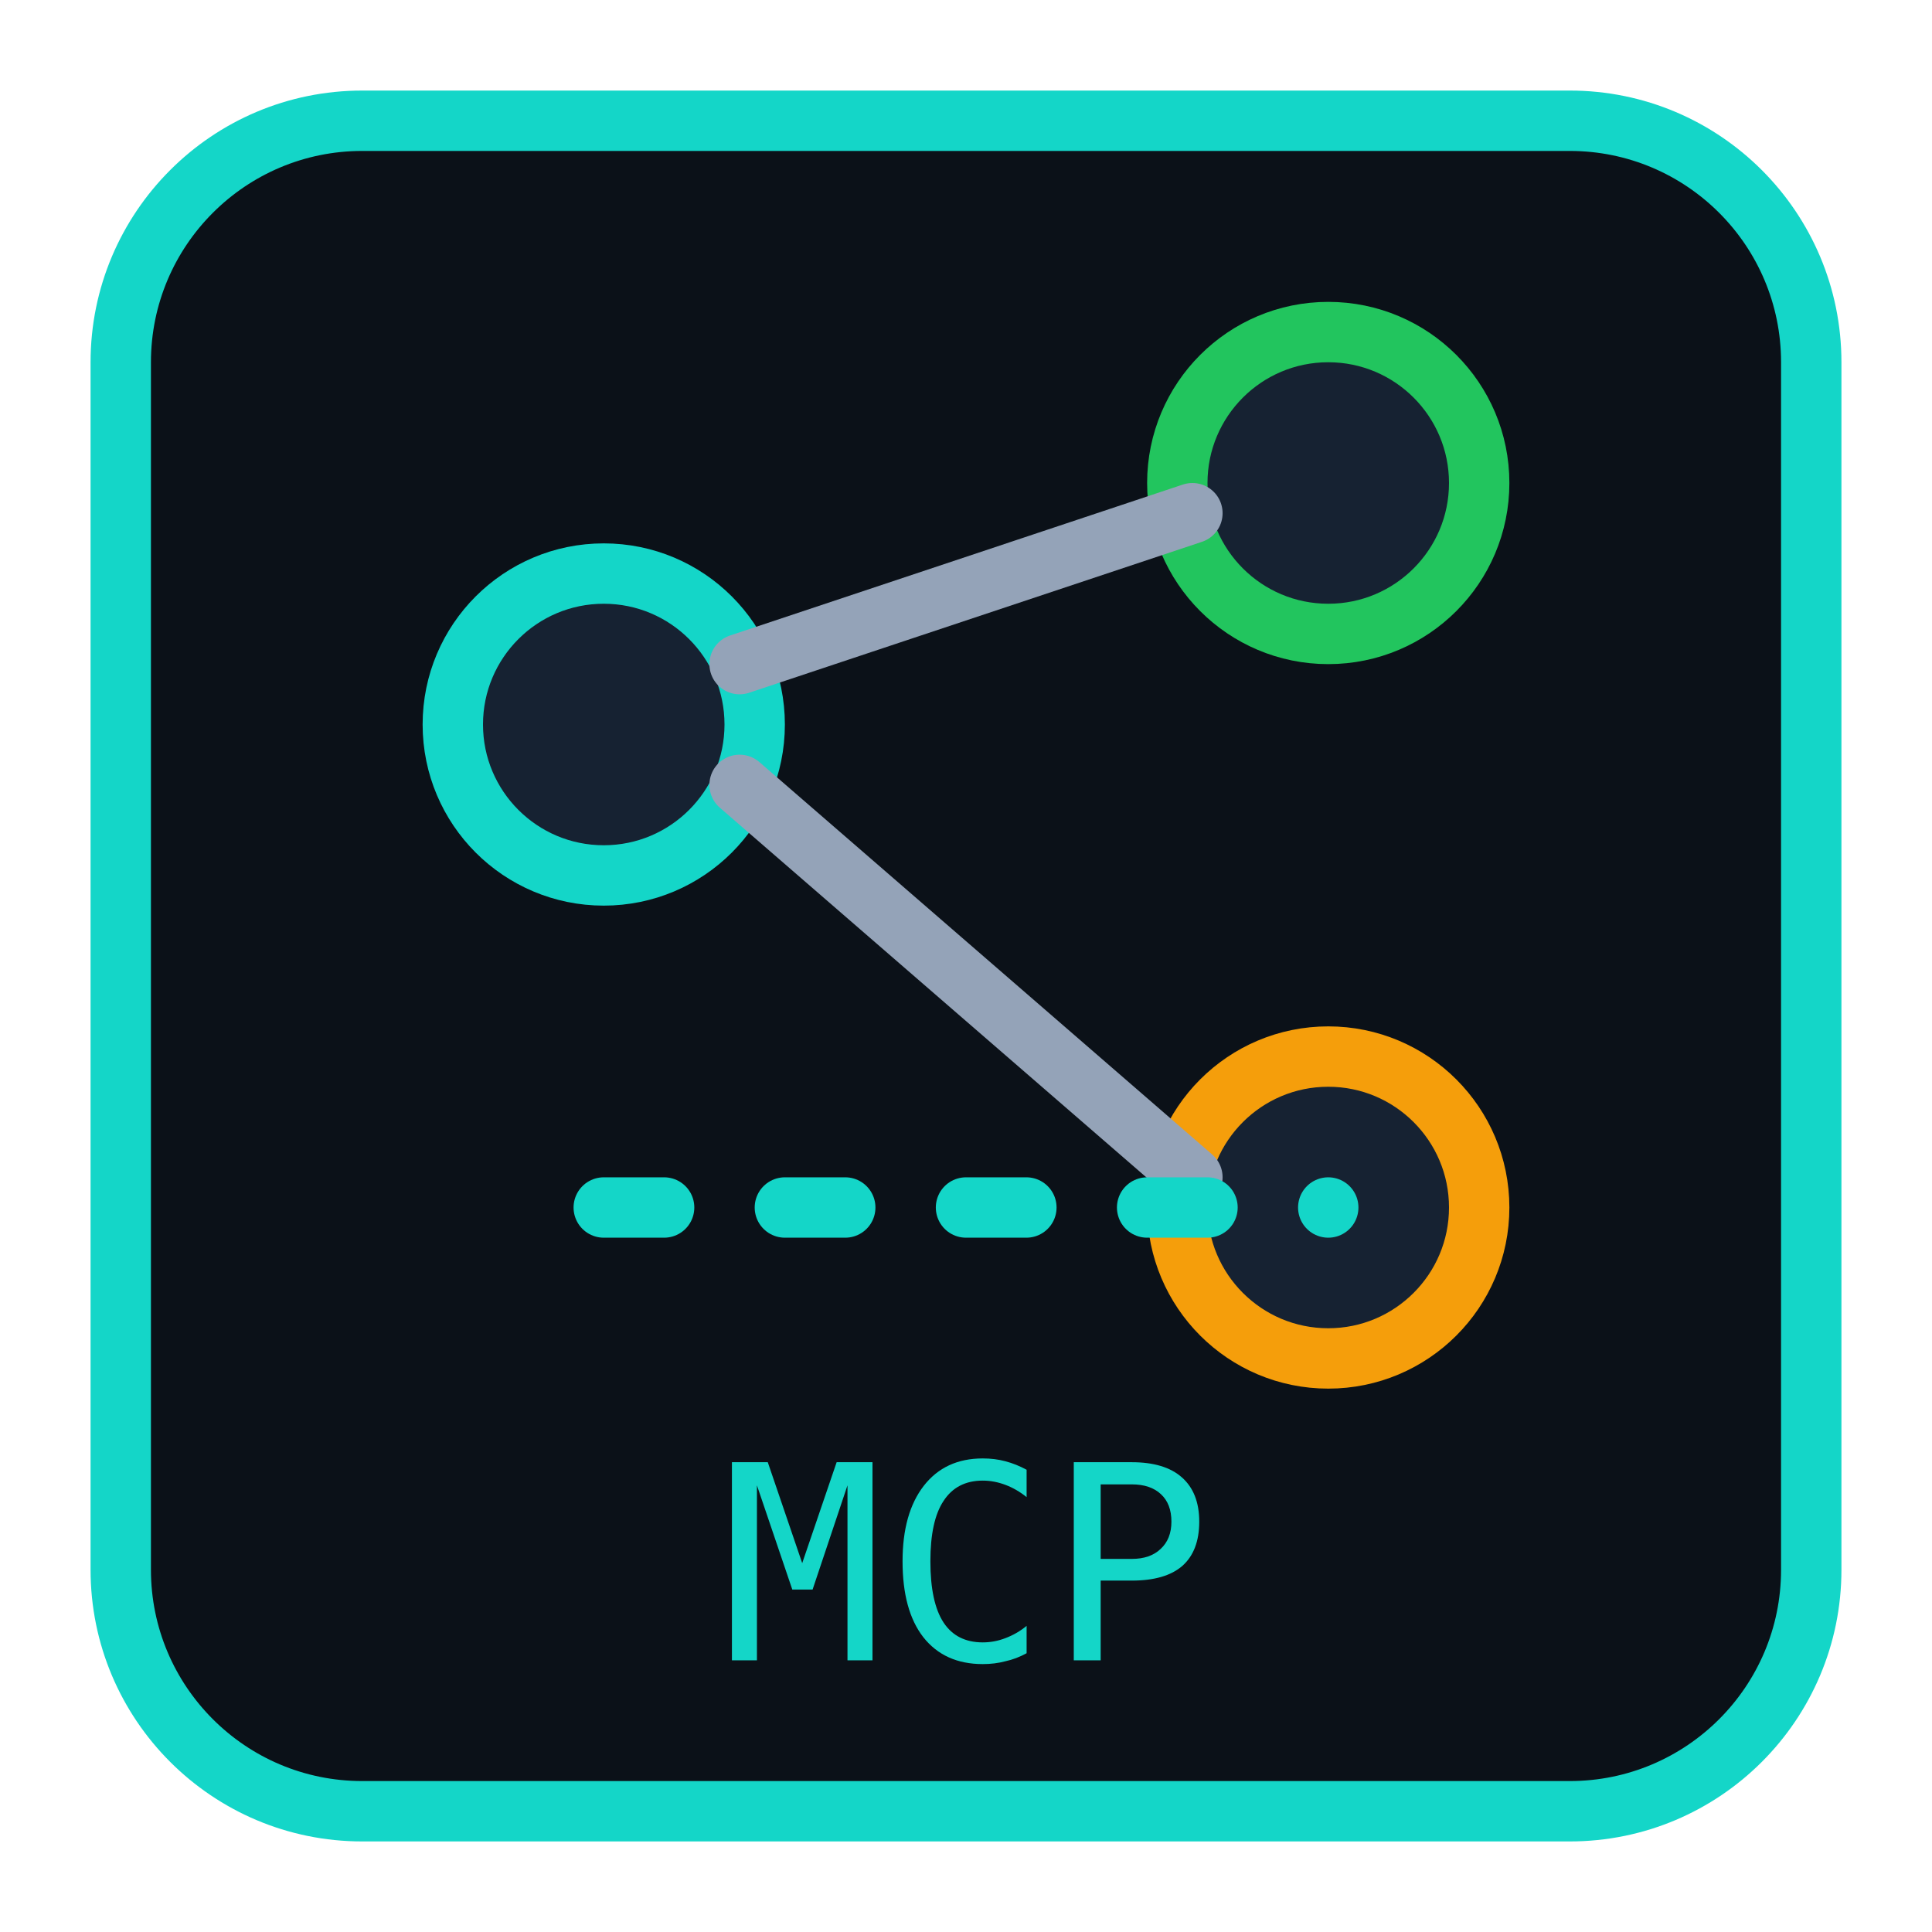
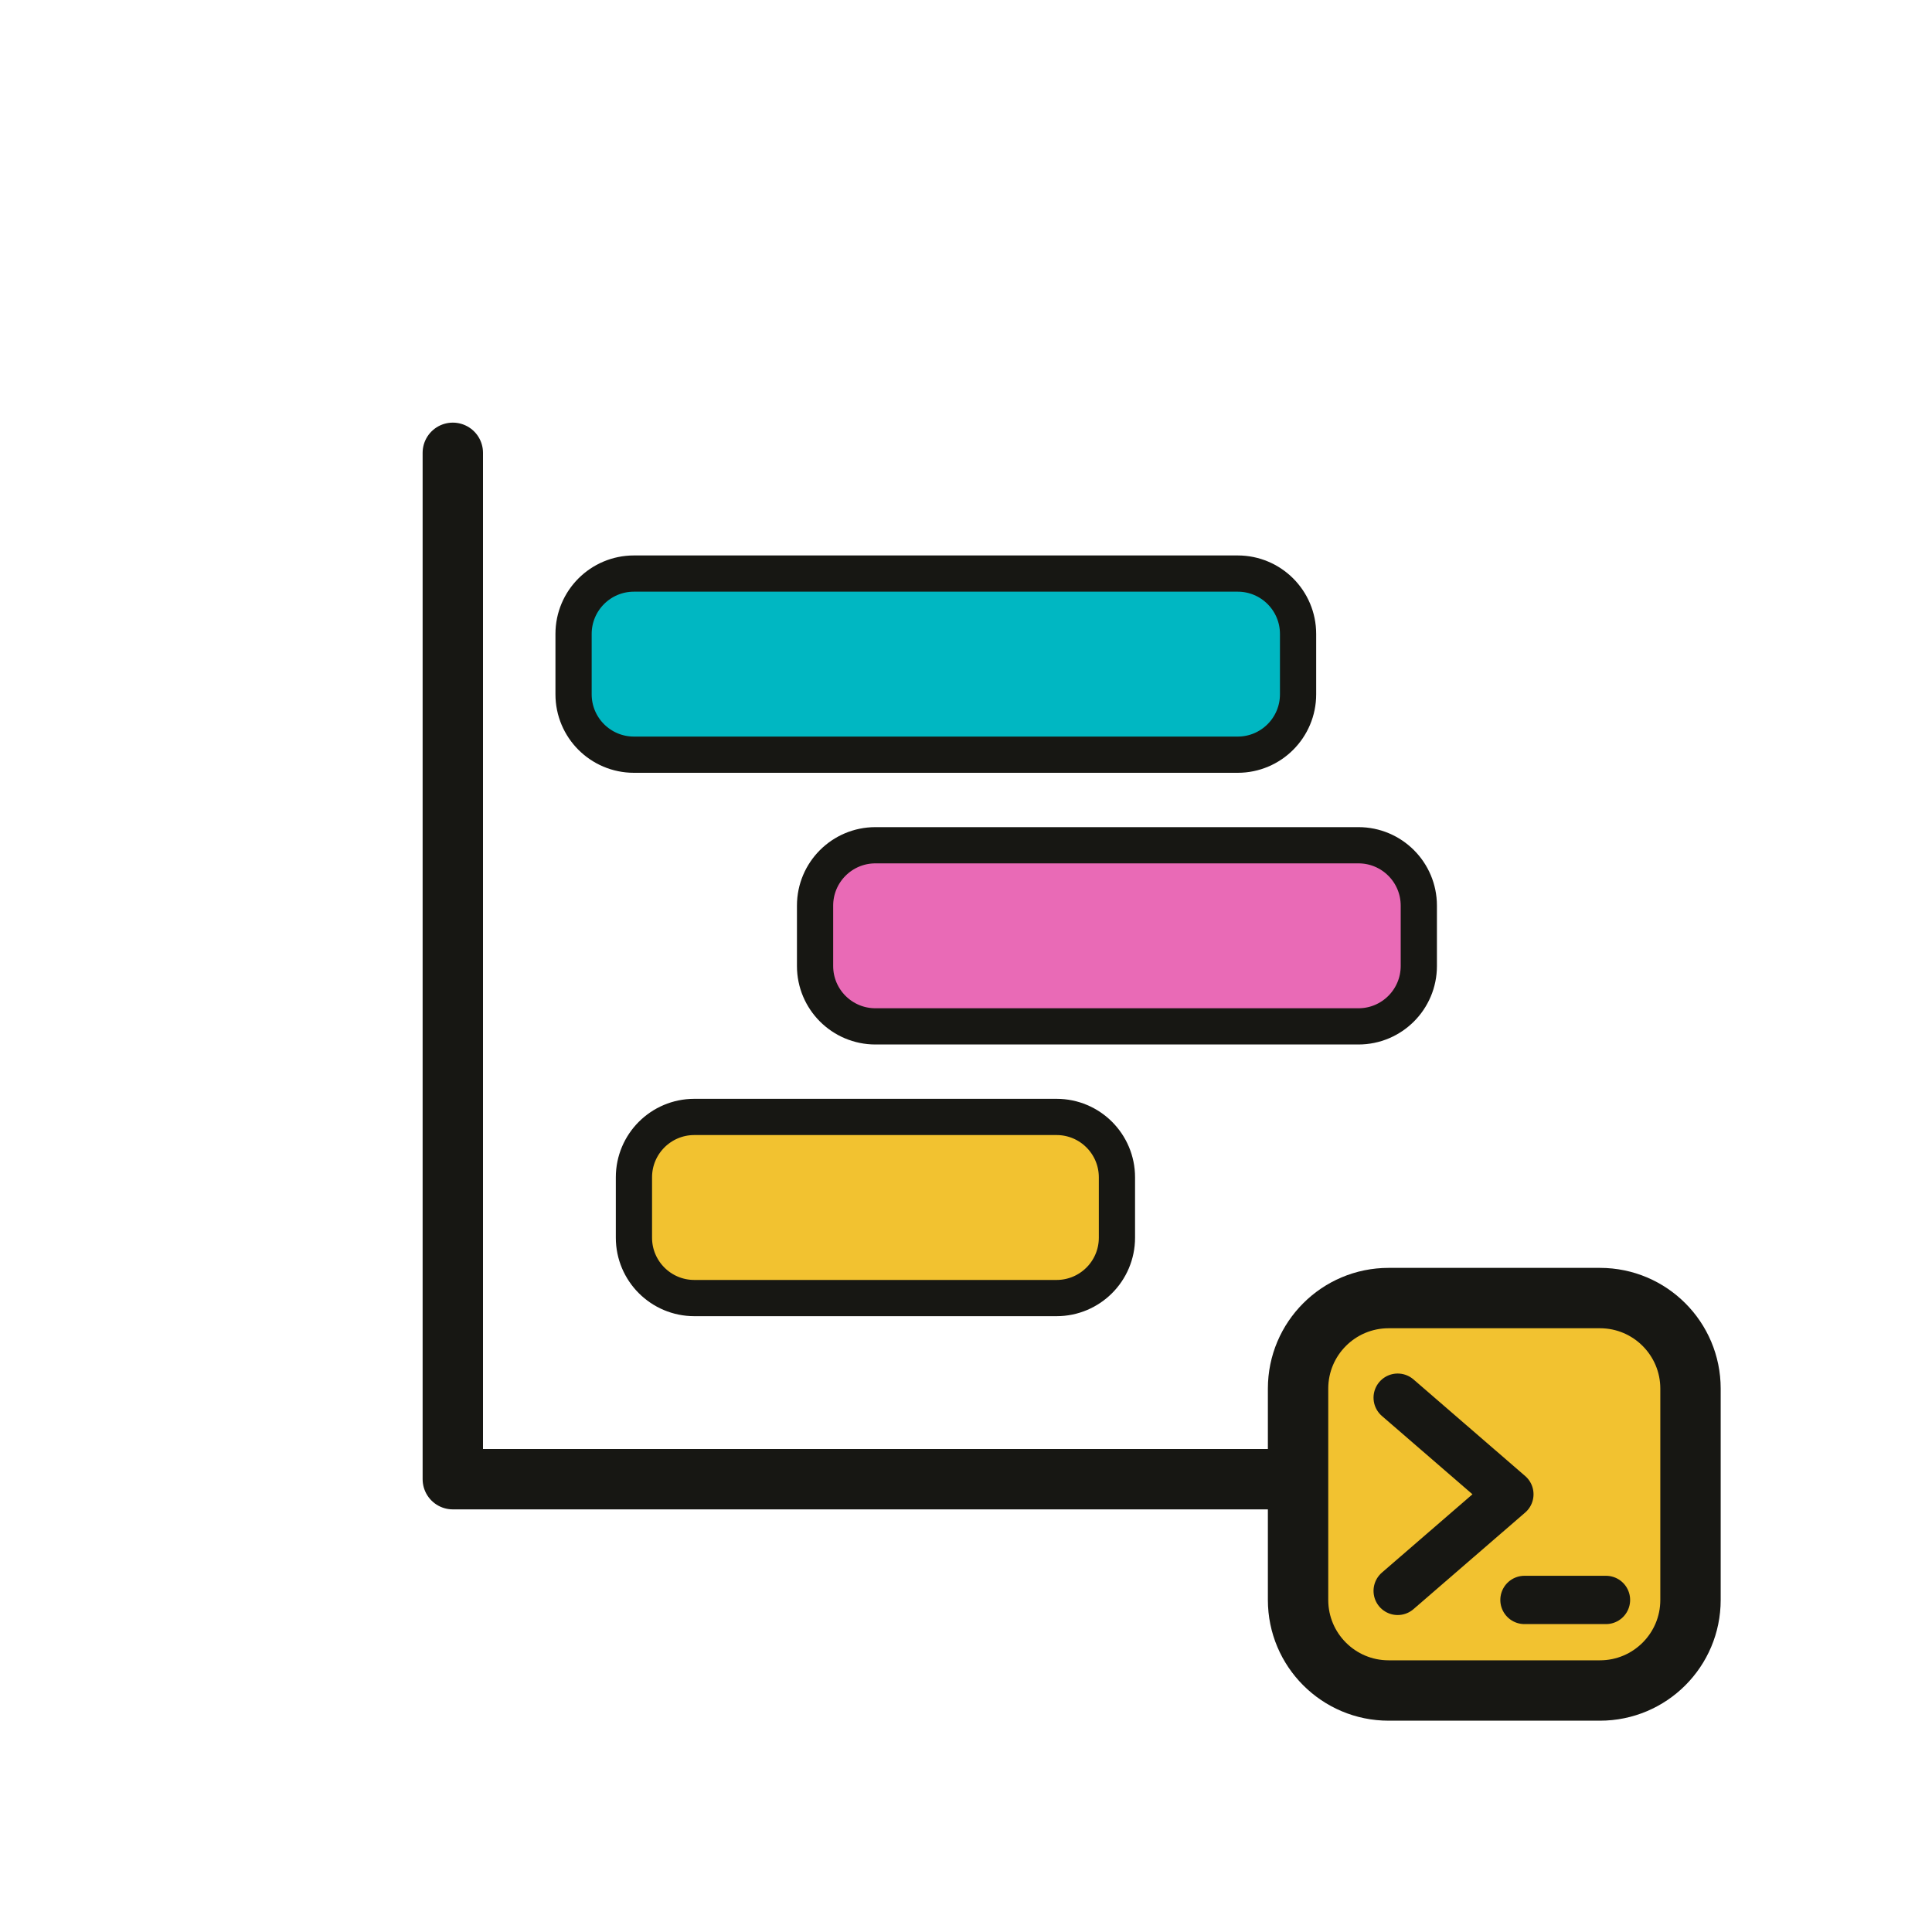
- <svg xmlns="http://www.w3.org/2000/svg" viewBox="0 0 64 64" width="64" height="64">
-   <rect x="4" y="4" width="56" height="56" rx="8" fill="#0B1118" stroke="#14D6C8" stroke-width="2" />
-   <circle cx="20" cy="24" r="5" fill="#162232" stroke="#14D6C8" stroke-width="2" />
-   <circle cx="44" cy="16" r="5" fill="#162232" stroke="#22C55E" stroke-width="2" />
-   <circle cx="44" cy="40" r="5" fill="#162232" stroke="#F59E0B" stroke-width="2" />
-   <path d="M24.5 22 L39.5 17" stroke="#94A3B8" stroke-width="2" stroke-linecap="round" />
-   <path d="M24.5 26 L39.5 39" stroke="#94A3B8" stroke-width="2" stroke-linecap="round" />
-   <path d="M20 40 h24" stroke="#14D6C8" stroke-width="2" stroke-linecap="round" stroke-dasharray="2 4" />
-   <text x="32" y="55" font-family="monospace" font-size="9" fill="#14D6C8" text-anchor="middle">MCP</text>
+ <svg xmlns="http://www.w3.org/2000/svg" viewBox="0 0 64 64" fill="none">
+   <path d="M15 15V49H50" stroke="#171713" stroke-width="2" stroke-linecap="round" stroke-linejoin="round" />
+   <rect x="19" y="19" width="24" height="6" rx="2" fill="#00B7C2" stroke="#171713" stroke-width="1.2" />
+   <rect x="27" y="28" width="20" height="6" rx="2" fill="#E96AB6" stroke="#171713" stroke-width="1.2" />
+   <rect x="21" y="37" width="16" height="6" rx="2" fill="#F2C230" stroke="#171713" stroke-width="1.2" />
+   <g data-type-marker="cli">
+     <g data-marker="cli">
+       <rect x="43" y="43" width="13" height="13" rx="3" fill="#F2C230" stroke="#171713" stroke-width="2" />
+       <path d="M46.3 46.3L50 49.5L46.3 52.7" stroke="#171713" stroke-width="1.6" fill="none" stroke-linecap="round" stroke-linejoin="round" />
+       <path d="M50.5 53H53.2" stroke="#171713" stroke-width="1.6" stroke-linecap="round" />
+     </g>
+   </g>
</svg>
